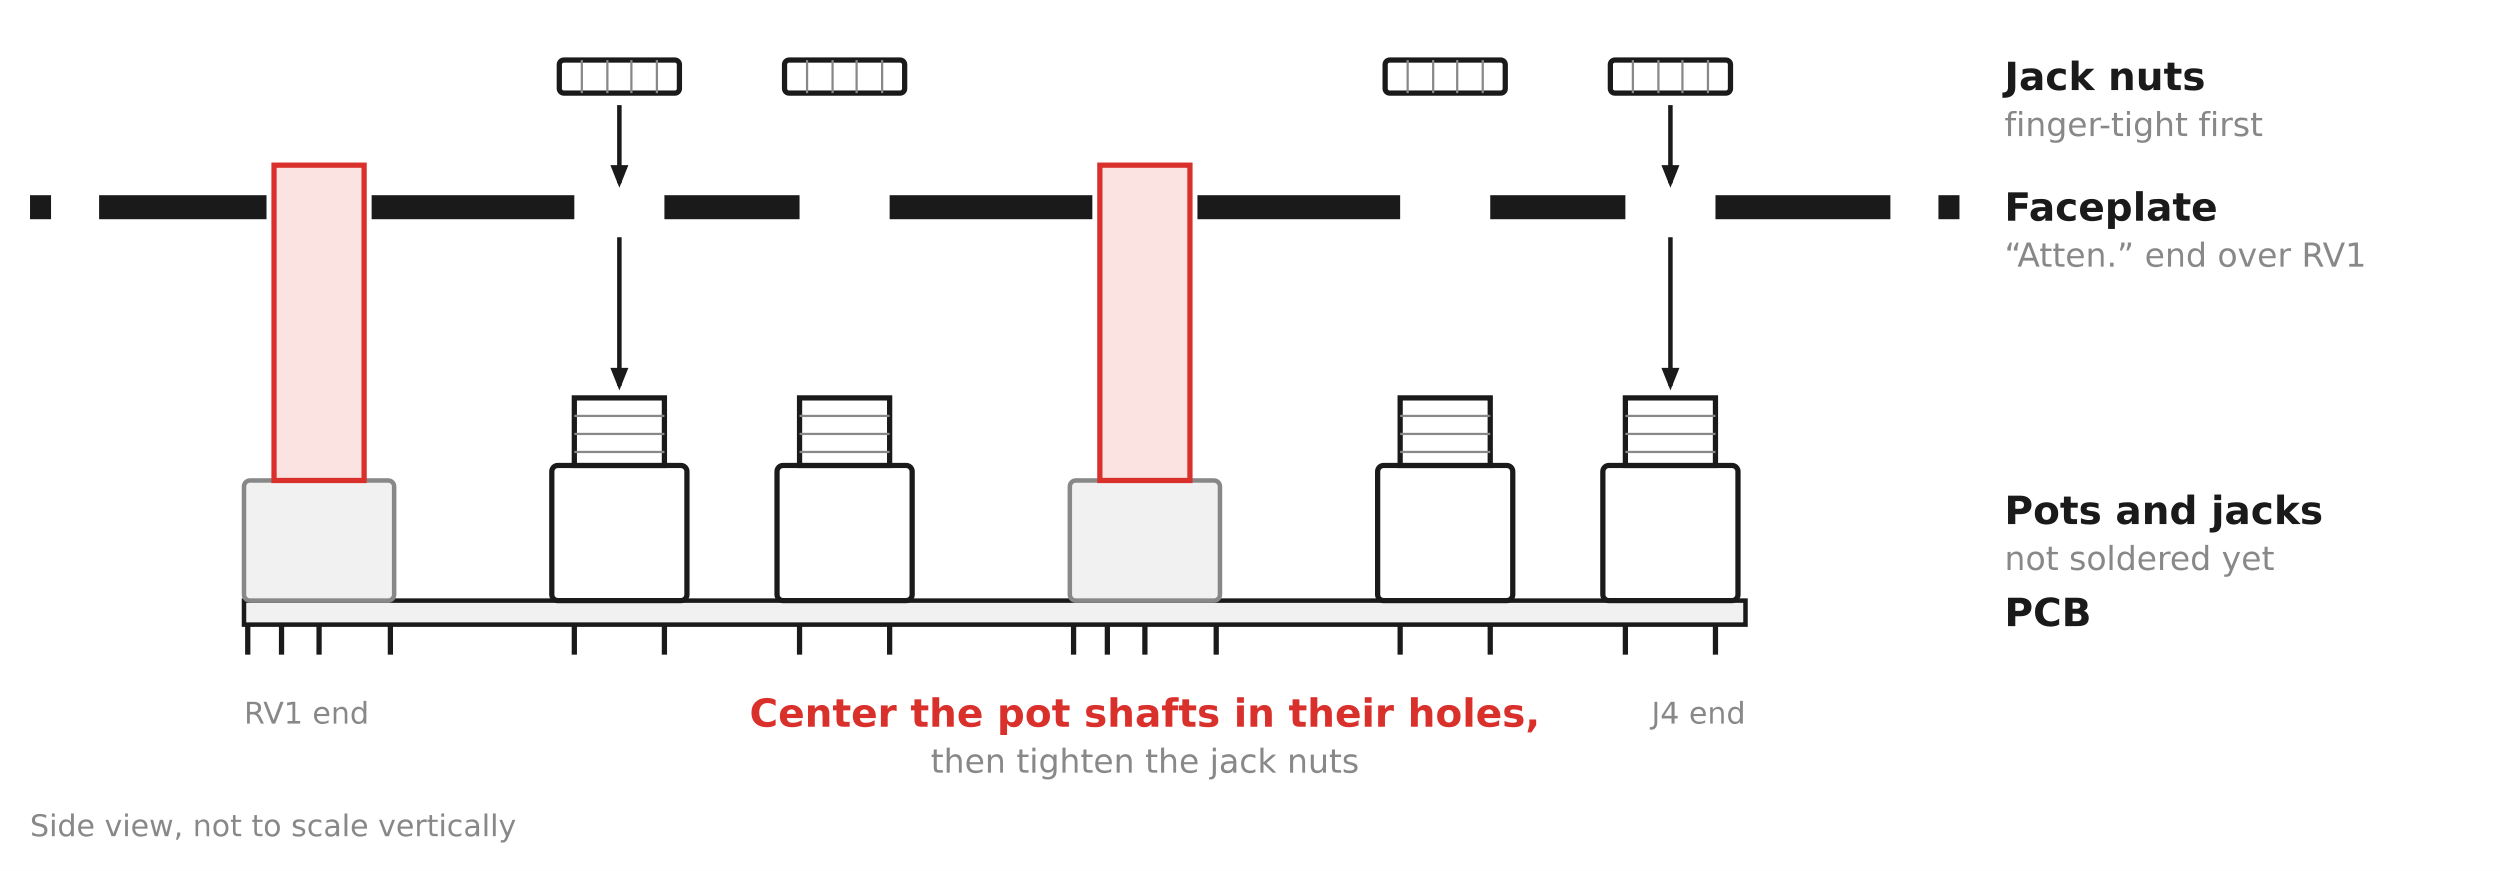
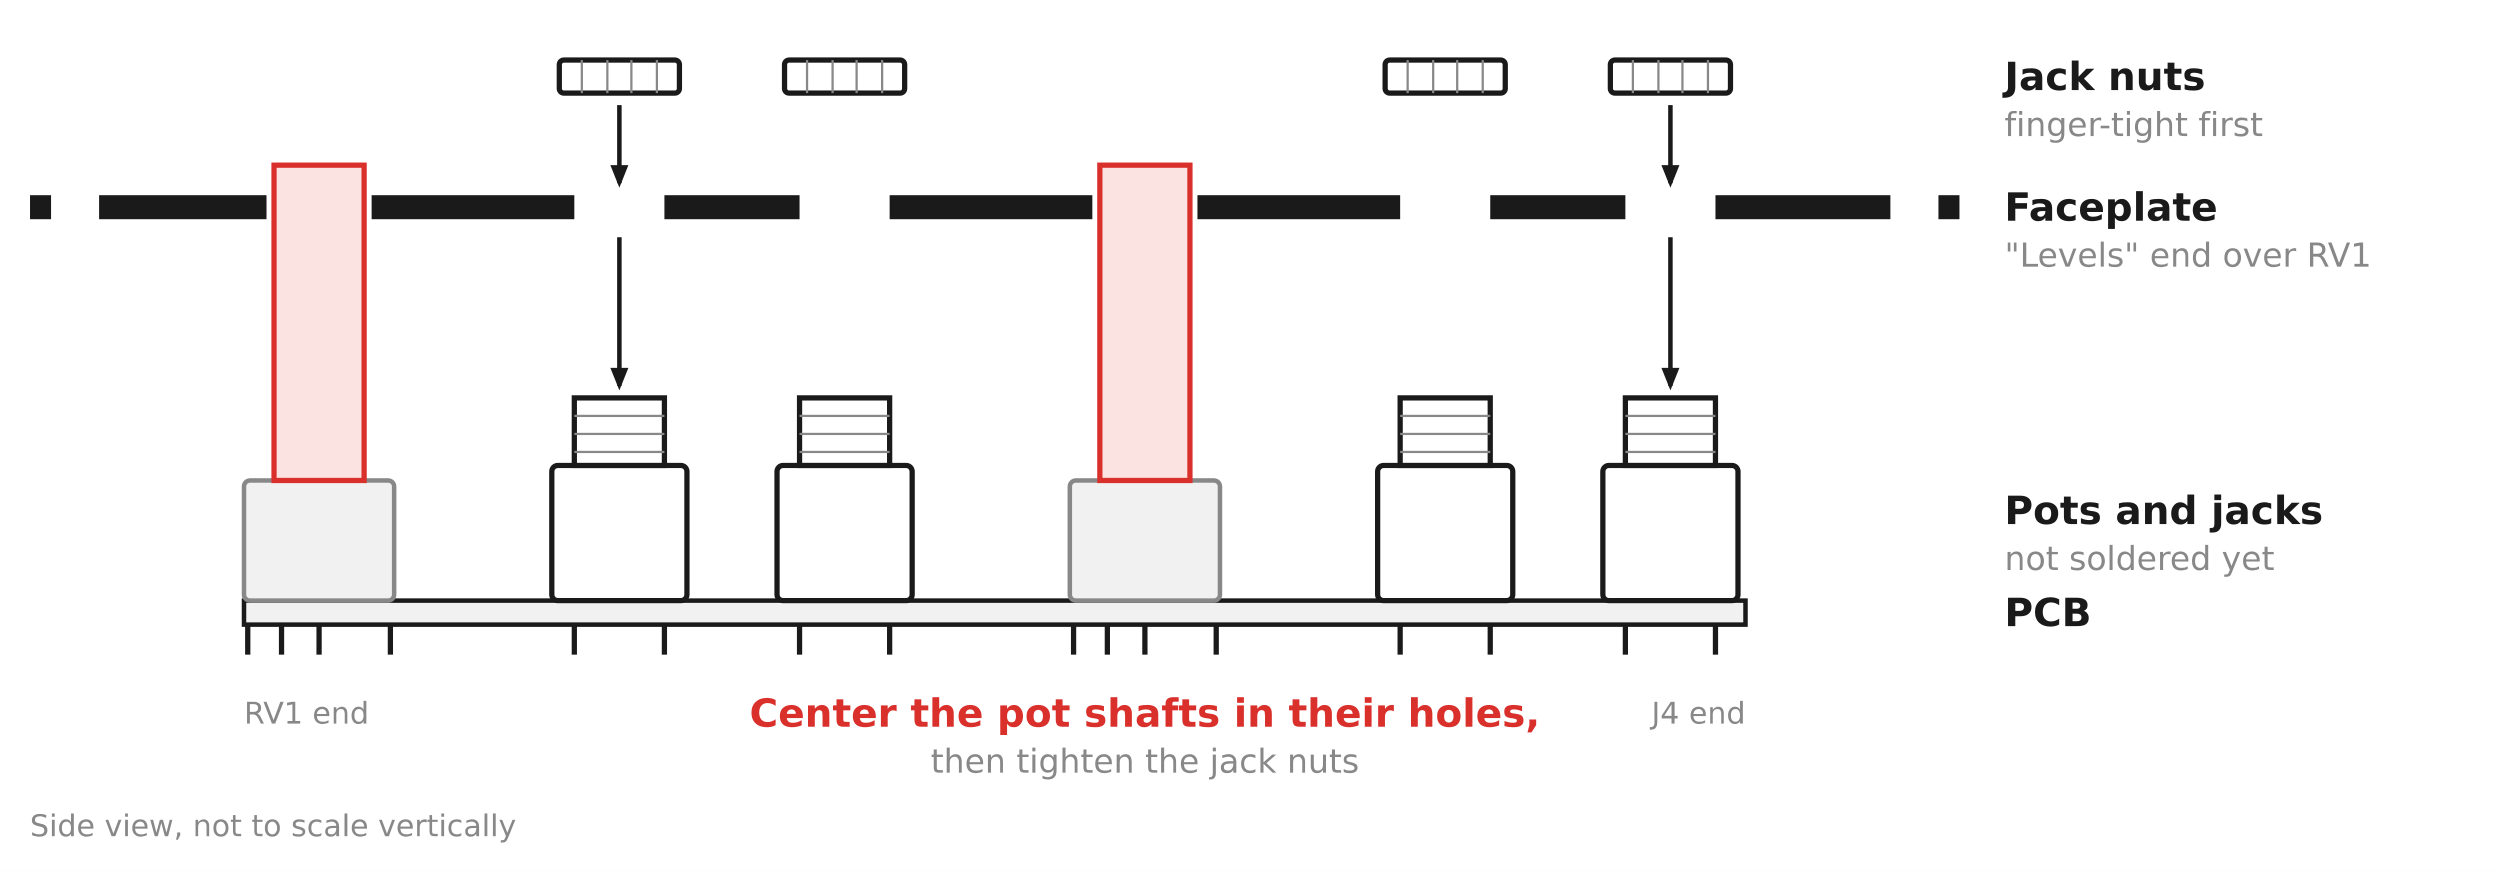
<svg xmlns="http://www.w3.org/2000/svg" viewBox="0.0 20 166.5 58" width="666" height="232">
  <rect x="0.0" y="20" width="166.5" height="58" fill="#fff" />
  <defs>
    <marker id="arr" viewBox="0 0 10 10" refX="8" refY="5" markerWidth="5" markerHeight="5" orient="auto-start-reverse">
      <path d="M0 1 L10 5 L0 9 z" fill="#1a1a1a" />
    </marker>
  </defs>
  <rect x="16.25" y="60" width="100.0" height="1.6" fill="#f1f1f1" stroke="#1a1a1a" stroke-width="0.3" />
  <rect x="16.25" y="52" width="10" height="8" rx="0.4" fill="#f1f1f1" stroke="#888" stroke-width="0.3" />
  <rect x="18.25" y="31" width="6" height="21" fill="#fbe3e2" stroke="#d9302c" stroke-width="0.35" />
  <line x1="16.5" y1="61.6" x2="16.5" y2="63.6" stroke="#1a1a1a" stroke-width="0.35" />
  <line x1="18.75" y1="61.6" x2="18.75" y2="63.6" stroke="#1a1a1a" stroke-width="0.35" />
  <line x1="21.25" y1="61.6" x2="21.25" y2="63.6" stroke="#1a1a1a" stroke-width="0.35" />
  <line x1="26.0" y1="61.6" x2="26.0" y2="63.6" stroke="#1a1a1a" stroke-width="0.35" />
  <rect x="71.25" y="52" width="10" height="8" rx="0.4" fill="#f1f1f1" stroke="#888" stroke-width="0.3" />
  <rect x="73.25" y="31" width="6" height="21" fill="#fbe3e2" stroke="#d9302c" stroke-width="0.35" />
  <line x1="71.5" y1="61.6" x2="71.5" y2="63.6" stroke="#1a1a1a" stroke-width="0.35" />
  <line x1="73.75" y1="61.6" x2="73.75" y2="63.6" stroke="#1a1a1a" stroke-width="0.35" />
  <line x1="76.25" y1="61.6" x2="76.25" y2="63.6" stroke="#1a1a1a" stroke-width="0.35" />
  <line x1="81.0" y1="61.6" x2="81.0" y2="63.6" stroke="#1a1a1a" stroke-width="0.35" />
  <rect x="36.75" y="51" width="9" height="9" rx="0.4" fill="#fff" stroke="#1a1a1a" stroke-width="0.35" />
  <rect x="38.25" y="46.5" width="6" height="4.5" fill="#fff" stroke="#1a1a1a" stroke-width="0.35" />
  <line x1="38.25" y1="47.7" x2="44.25" y2="47.7" stroke="#888" stroke-width="0.15" />
  <line x1="38.25" y1="48.9" x2="44.25" y2="48.9" stroke="#888" stroke-width="0.15" />
  <line x1="38.25" y1="50.1" x2="44.25" y2="50.1" stroke="#888" stroke-width="0.15" />
  <line x1="38.25" y1="61.6" x2="38.25" y2="63.6" stroke="#1a1a1a" stroke-width="0.35" />
  <line x1="44.25" y1="61.6" x2="44.25" y2="63.6" stroke="#1a1a1a" stroke-width="0.35" />
  <rect x="51.75" y="51" width="9" height="9" rx="0.4" fill="#fff" stroke="#1a1a1a" stroke-width="0.35" />
  <rect x="53.25" y="46.5" width="6" height="4.5" fill="#fff" stroke="#1a1a1a" stroke-width="0.35" />
  <line x1="53.25" y1="47.7" x2="59.25" y2="47.7" stroke="#888" stroke-width="0.15" />
  <line x1="53.25" y1="48.9" x2="59.25" y2="48.9" stroke="#888" stroke-width="0.15" />
  <line x1="53.25" y1="50.1" x2="59.25" y2="50.1" stroke="#888" stroke-width="0.15" />
  <line x1="53.25" y1="61.6" x2="53.25" y2="63.6" stroke="#1a1a1a" stroke-width="0.35" />
  <line x1="59.25" y1="61.6" x2="59.25" y2="63.6" stroke="#1a1a1a" stroke-width="0.35" />
  <rect x="91.75" y="51" width="9" height="9" rx="0.4" fill="#fff" stroke="#1a1a1a" stroke-width="0.35" />
  <rect x="93.25" y="46.5" width="6" height="4.5" fill="#fff" stroke="#1a1a1a" stroke-width="0.35" />
  <line x1="93.25" y1="47.7" x2="99.25" y2="47.7" stroke="#888" stroke-width="0.15" />
  <line x1="93.25" y1="48.9" x2="99.25" y2="48.9" stroke="#888" stroke-width="0.15" />
  <line x1="93.25" y1="50.1" x2="99.25" y2="50.1" stroke="#888" stroke-width="0.15" />
  <line x1="93.25" y1="61.6" x2="93.25" y2="63.6" stroke="#1a1a1a" stroke-width="0.35" />
  <line x1="99.25" y1="61.6" x2="99.25" y2="63.6" stroke="#1a1a1a" stroke-width="0.35" />
  <rect x="106.75" y="51" width="9" height="9" rx="0.4" fill="#fff" stroke="#1a1a1a" stroke-width="0.35" />
  <rect x="108.25" y="46.5" width="6" height="4.5" fill="#fff" stroke="#1a1a1a" stroke-width="0.35" />
  <line x1="108.25" y1="47.7" x2="114.25" y2="47.7" stroke="#888" stroke-width="0.15" />
  <line x1="108.25" y1="48.9" x2="114.25" y2="48.9" stroke="#888" stroke-width="0.15" />
  <line x1="108.25" y1="50.1" x2="114.25" y2="50.1" stroke="#888" stroke-width="0.15" />
  <line x1="108.25" y1="61.6" x2="108.25" y2="63.6" stroke="#1a1a1a" stroke-width="0.35" />
  <line x1="114.25" y1="61.6" x2="114.25" y2="63.6" stroke="#1a1a1a" stroke-width="0.35" />
  <rect x="2.00" y="33" width="1.40" height="1.6" fill="#1a1a1a" />
  <rect x="6.60" y="33" width="11.15" height="1.6" fill="#1a1a1a" />
  <rect x="24.75" y="33" width="13.50" height="1.6" fill="#1a1a1a" />
  <rect x="44.25" y="33" width="9.00" height="1.6" fill="#1a1a1a" />
  <rect x="59.25" y="33" width="13.50" height="1.6" fill="#1a1a1a" />
  <rect x="79.75" y="33" width="13.50" height="1.6" fill="#1a1a1a" />
  <rect x="99.25" y="33" width="9.00" height="1.6" fill="#1a1a1a" />
  <rect x="114.25" y="33" width="11.65" height="1.6" fill="#1a1a1a" />
  <rect x="129.10" y="33" width="1.40" height="1.6" fill="#1a1a1a" />
  <rect x="37.25" y="24" width="8" height="2.2" rx="0.3" fill="#fff" stroke="#1a1a1a" stroke-width="0.35" />
  <line x1="38.75" y1="24" x2="38.75" y2="26.2" stroke="#888" stroke-width="0.15" />
  <line x1="40.45" y1="24" x2="40.45" y2="26.2" stroke="#888" stroke-width="0.15" />
  <line x1="42.05" y1="24" x2="42.05" y2="26.2" stroke="#888" stroke-width="0.15" />
  <line x1="43.75" y1="24" x2="43.75" y2="26.2" stroke="#888" stroke-width="0.15" />
  <rect x="52.25" y="24" width="8" height="2.2" rx="0.3" fill="#fff" stroke="#1a1a1a" stroke-width="0.35" />
  <line x1="53.75" y1="24" x2="53.75" y2="26.2" stroke="#888" stroke-width="0.15" />
  <line x1="55.45" y1="24" x2="55.45" y2="26.2" stroke="#888" stroke-width="0.15" />
  <line x1="57.05" y1="24" x2="57.05" y2="26.2" stroke="#888" stroke-width="0.15" />
  <line x1="58.75" y1="24" x2="58.75" y2="26.2" stroke="#888" stroke-width="0.15" />
  <rect x="92.25" y="24" width="8" height="2.2" rx="0.3" fill="#fff" stroke="#1a1a1a" stroke-width="0.35" />
  <line x1="93.75" y1="24" x2="93.75" y2="26.2" stroke="#888" stroke-width="0.15" />
  <line x1="95.45" y1="24" x2="95.45" y2="26.2" stroke="#888" stroke-width="0.15" />
  <line x1="97.05" y1="24" x2="97.05" y2="26.2" stroke="#888" stroke-width="0.15" />
  <line x1="98.75" y1="24" x2="98.75" y2="26.2" stroke="#888" stroke-width="0.15" />
  <rect x="107.25" y="24" width="8" height="2.2" rx="0.3" fill="#fff" stroke="#1a1a1a" stroke-width="0.35" />
  <line x1="108.75" y1="24" x2="108.75" y2="26.2" stroke="#888" stroke-width="0.15" />
  <line x1="110.45" y1="24" x2="110.45" y2="26.2" stroke="#888" stroke-width="0.15" />
  <line x1="112.05" y1="24" x2="112.05" y2="26.2" stroke="#888" stroke-width="0.15" />
  <line x1="113.75" y1="24" x2="113.75" y2="26.2" stroke="#888" stroke-width="0.15" />
  <line x1="41.25" y1="27.00" x2="41.25" y2="32.20" stroke="#1a1a1a" stroke-width="0.3" marker-end="url(#arr)" />
  <line x1="41.25" y1="35.80" x2="41.25" y2="45.70" stroke="#1a1a1a" stroke-width="0.3" marker-end="url(#arr)" />
  <line x1="111.25" y1="27.00" x2="111.25" y2="32.20" stroke="#1a1a1a" stroke-width="0.3" marker-end="url(#arr)" />
  <line x1="111.25" y1="35.80" x2="111.25" y2="45.70" stroke="#1a1a1a" stroke-width="0.3" marker-end="url(#arr)" />
  <text x="133.50" y="25.10" font-family="DejaVu Sans, Helvetica, Arial, sans-serif" font-size="2.6" font-weight="bold" fill="#1a1a1a" text-anchor="start" dominant-baseline="central">Jack nuts</text>
  <text x="133.50" y="28.30" font-family="DejaVu Sans, Helvetica, Arial, sans-serif" font-size="2.2" font-weight="normal" fill="#888" text-anchor="start" dominant-baseline="central">finger-tight first</text>
  <text x="133.50" y="33.80" font-family="DejaVu Sans, Helvetica, Arial, sans-serif" font-size="2.6" font-weight="bold" fill="#1a1a1a" text-anchor="start" dominant-baseline="central">Faceplate</text>
-   <text x="133.50" y="37.00" font-family="DejaVu Sans, Helvetica, Arial, sans-serif" font-size="2.2" font-weight="normal" fill="#888" text-anchor="start" dominant-baseline="central">“Atten.” end over RV1</text>
+   <text x="133.50" y="37.00" font-family="DejaVu Sans, Helvetica, Arial, sans-serif" font-size="2.2" font-weight="normal" fill="#888" text-anchor="start" dominant-baseline="central">"Levels" end over RV1</text>
  <text x="133.50" y="54.00" font-family="DejaVu Sans, Helvetica, Arial, sans-serif" font-size="2.6" font-weight="bold" fill="#1a1a1a" text-anchor="start" dominant-baseline="central">Pots and jacks</text>
  <text x="133.50" y="57.20" font-family="DejaVu Sans, Helvetica, Arial, sans-serif" font-size="2.2" font-weight="normal" fill="#888" text-anchor="start" dominant-baseline="central">not soldered yet</text>
  <text x="133.50" y="60.80" font-family="DejaVu Sans, Helvetica, Arial, sans-serif" font-size="2.6" font-weight="bold" fill="#1a1a1a" text-anchor="start" dominant-baseline="central">PCB</text>
  <text x="76.25" y="67.50" font-family="DejaVu Sans, Helvetica, Arial, sans-serif" font-size="2.6" font-weight="bold" fill="#d9302c" text-anchor="middle" dominant-baseline="central">Center the pot shafts in their holes,</text>
  <text x="76.25" y="70.70" font-family="DejaVu Sans, Helvetica, Arial, sans-serif" font-size="2.2" font-weight="normal" fill="#888" text-anchor="middle" dominant-baseline="central">then tighten the jack nuts</text>
  <text x="16.25" y="67.50" font-family="DejaVu Sans, Helvetica, Arial, sans-serif" font-size="2" font-weight="normal" fill="#888" text-anchor="start" dominant-baseline="central">RV1 end</text>
  <text x="116.25" y="67.50" font-family="DejaVu Sans, Helvetica, Arial, sans-serif" font-size="2" font-weight="normal" fill="#888" text-anchor="end" dominant-baseline="central">J4 end</text>
  <text x="2.00" y="75.00" font-family="DejaVu Sans, Helvetica, Arial, sans-serif" font-size="2" font-weight="normal" fill="#888" text-anchor="start" dominant-baseline="central">Side view, not to scale vertically</text>
</svg>
